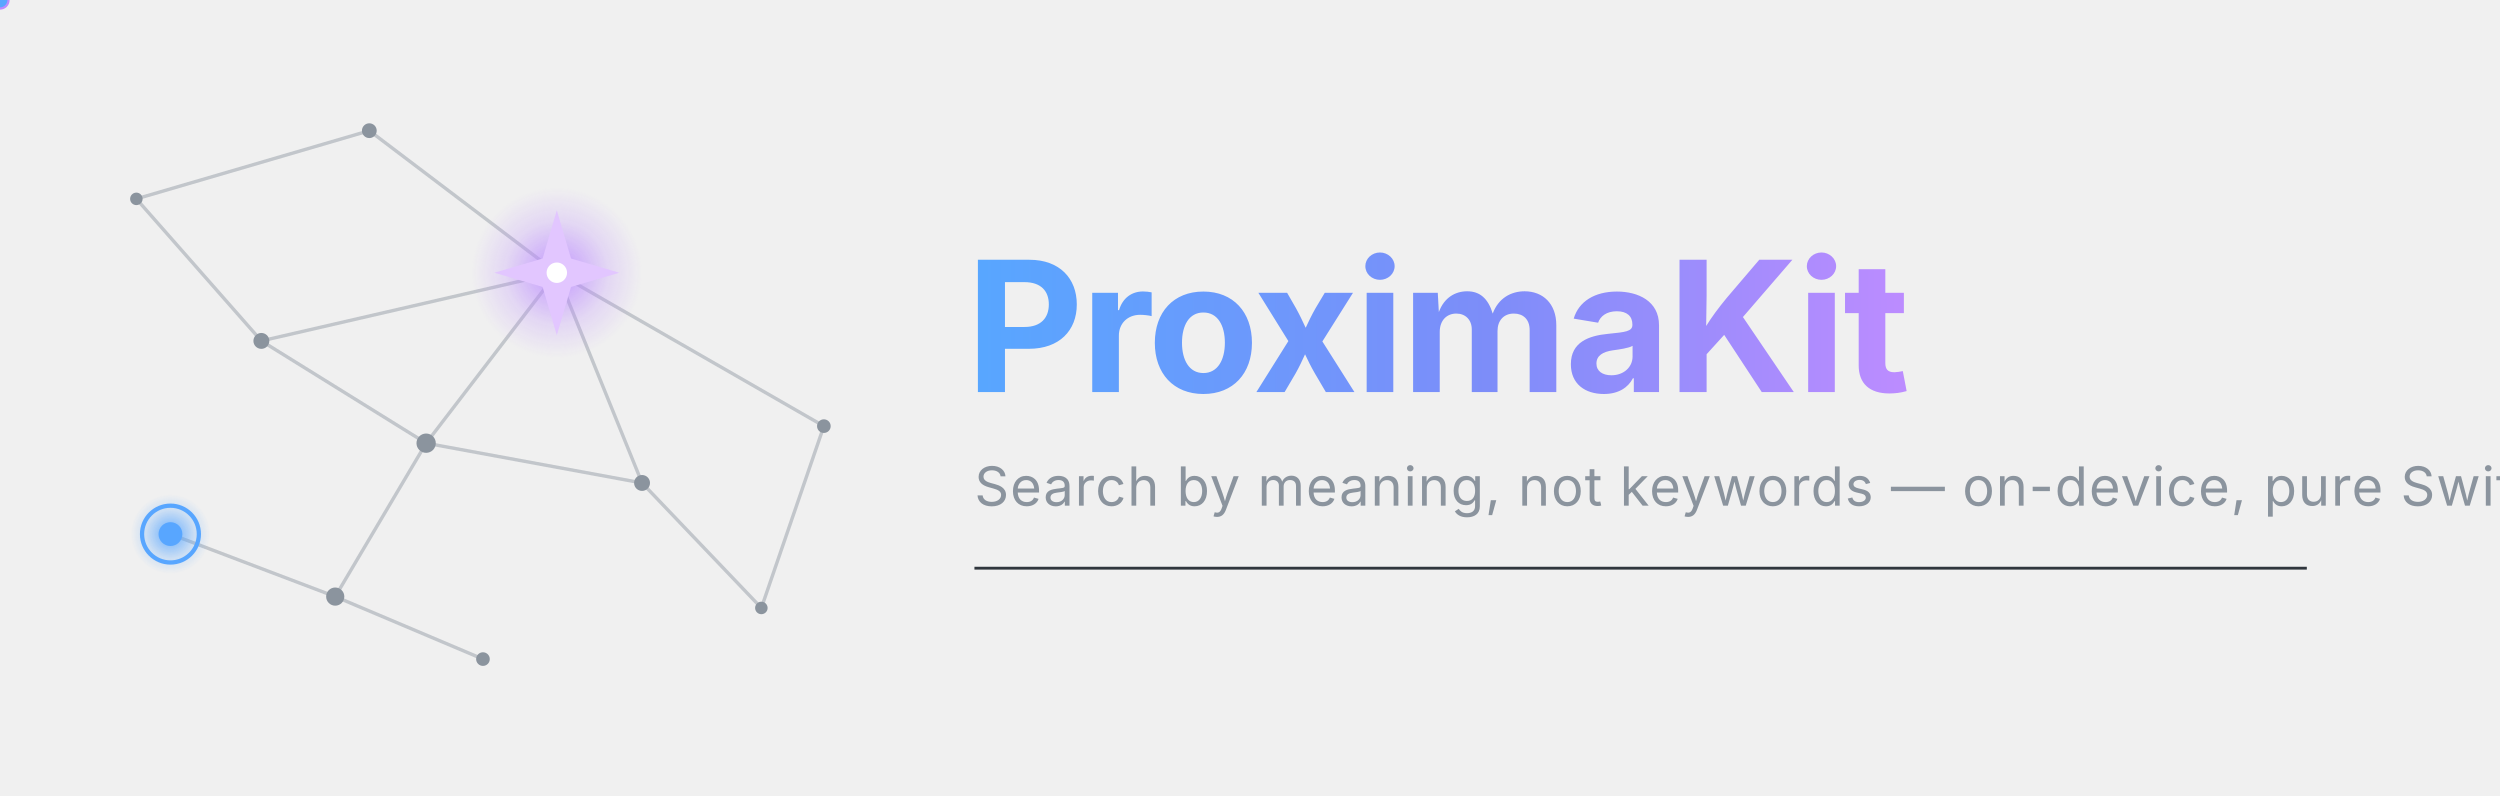
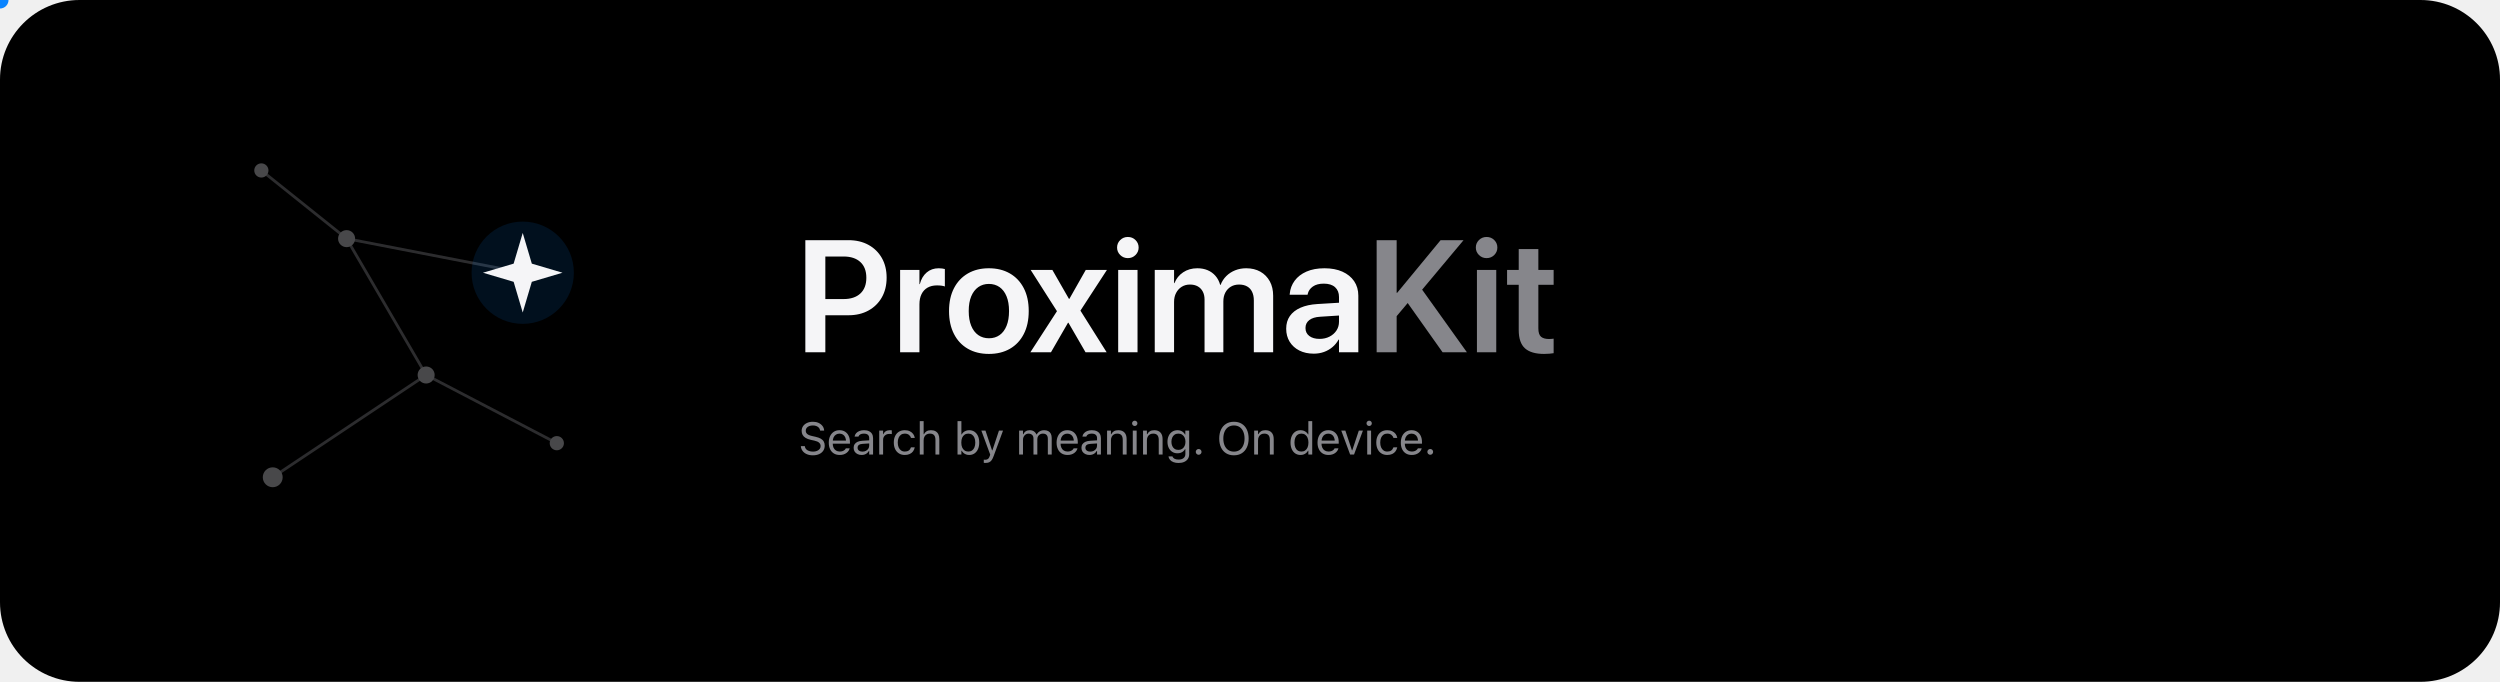
- <svg xmlns="http://www.w3.org/2000/svg" viewBox="0 0 880 280" role="img" aria-label="ProximaKit — vector search constellation logo">
-   <defs>
-     <linearGradient id="wordmark" x1="0" y1="0" x2="1" y2="0">
-       <stop offset="0%" stop-color="#58a6ff" />
-       <stop offset="55%" stop-color="#7d8df9" />
-       <stop offset="100%" stop-color="#bc8cff" />
-     </linearGradient>
-     <radialGradient id="starGlow" cx="50%" cy="50%" r="50%">
-       <stop offset="0%" stop-color="#bc8cff" stop-opacity="0.9" />
-       <stop offset="60%" stop-color="#bc8cff" stop-opacity="0.25" />
-       <stop offset="100%" stop-color="#bc8cff" stop-opacity="0" />
-     </radialGradient>
-     <radialGradient id="queryGlow" cx="50%" cy="50%" r="50%">
-       <stop offset="0%" stop-color="#58a6ff" stop-opacity="0.9" />
-       <stop offset="60%" stop-color="#58a6ff" stop-opacity="0.25" />
-       <stop offset="100%" stop-color="#58a6ff" stop-opacity="0" />
-     </radialGradient>
-   </defs>
+ <svg xmlns="http://www.w3.org/2000/svg" viewBox="0 0 880 240" role="img" aria-label="ProximaKit — search by meaning, on device">
  <style>
-     .edge { stroke: #8b949e; stroke-opacity: 0.45; stroke-width: 1.2; fill: none; }
-     .edge-hot { stroke: url(#wordmark); stroke-width: 1.8; fill: none;
-       stroke-dasharray: 220; stroke-dashoffset: 220;
-       animation: trace 6s ease-in-out infinite; }
-     @keyframes trace {
-       0%, 8%   { stroke-dashoffset: 220; opacity: 0.9; }
-       38%      { stroke-dashoffset: 0;   opacity: 0.9; }
-       72%      { stroke-dashoffset: 0;   opacity: 0.9; }
-       92%, 100%{ stroke-dashoffset: 0;   opacity: 0; }
+     .edge { stroke: #2c2c2e; stroke-width: 1; fill: none; }
+     .node { fill: #48484a; }
+     .star { animation: breathe 9s cubic-bezier(0.4, 0, 0.2, 1) infinite; transform-origin: 184px 96px; }
+     @keyframes breathe {
+       0%, 40%   { opacity: 0.45; transform: scale(0.92); }
+       62%, 80%  { opacity: 1;    transform: scale(1.0); }
+       100%      { opacity: 0.45; transform: scale(0.92); }
    }
-     .node { fill: #8b949e; }
-     .tw { animation: twinkle 3.4s ease-in-out infinite; }
-     .t2 { animation-delay: 0.9s; } .t3 { animation-delay: 1.7s; } .t4 { animation-delay: 2.5s; }
-     @keyframes twinkle { 0%,100% { opacity: 0.45; } 50% { opacity: 1; } }
-     .proxima { animation: flare 6s ease-in-out infinite; transform-origin: 196px 96px; }
-     @keyframes flare {
-       0%, 34%  { opacity: 0.35; transform: scale(0.7); }
-       44%, 78% { opacity: 1;    transform: scale(1); }
-       94%,100% { opacity: 0.35; transform: scale(0.7); }
-     }
-     .ring { fill: none; stroke: #58a6ff; stroke-width: 1.5;
-       animation: ping 6s ease-out infinite; transform-origin: 60px 188px; }
-     @keyframes ping {
-       0%, 4%  { transform: scale(0.4); opacity: 0; }
-       10%     { opacity: 0.8; }
-       30%     { transform: scale(2.2); opacity: 0; }
-       100%    { transform: scale(2.2); opacity: 0; }
-     }
-     .tagline { fill: #8b949e; }
  </style>
-   <path class="edge" d="M60 188 L118 210 M118 210 L170 232 M118 210 L150 156 M150 156 L196 96 M150 156 L226 170 M226 170 L196 96 M226 170 L268 214 M150 156 L92 120 M92 120 L196 96 M92 120 L48 70 M48 70 L130 46 M130 46 L196 96 M268 214 L290 150 M290 150 L196 96" />
-   <path class="edge-hot" d="M60 188 L118 210 L150 156 L196 96" />
-   <circle class="node tw" cx="118" cy="210" r="3.2" />
-   <circle class="node tw t2" cx="170" cy="232" r="2.4" />
-   <circle class="node tw t3" cx="150" cy="156" r="3.4" />
-   <circle class="node tw t4" cx="226" cy="170" r="2.8" />
-   <circle class="node tw t2" cx="92" cy="120" r="2.8" />
-   <circle class="node tw t4" cx="48" cy="70" r="2.2" />
-   <circle class="node tw t3" cx="130" cy="46" r="2.6" />
-   <circle class="node tw" cx="268" cy="214" r="2.2" />
-   <circle class="node tw t2" cx="290" cy="150" r="2.4" />
-   <circle class="ring" cx="60" cy="188" r="10" />
-   <circle cx="60" cy="188" r="14" fill="url(#queryGlow)" />
-   <circle cx="60" cy="188" r="4.2" fill="#58a6ff" />
-   <circle r="3.4" fill="#bc8cff">
-     <animateMotion dur="6s" repeatCount="indefinite" keyPoints="0;0;1;1" keyTimes="0;0.08;0.38;1" calcMode="linear" path="M60 188 L118 210 L150 156 L196 96" />
-     <animate attributeName="opacity" dur="6s" repeatCount="indefinite" values="0;1;1;0;0" keyTimes="0;0.08;0.36;0.44;1" />
-   </circle>
-   <g class="proxima">
-     <circle cx="196" cy="96" r="30" fill="url(#starGlow)" />
-     <path fill="#e2c6ff" d="M196 74 L201 91 L218 96 L201 101 L196 118 L191 101 L174 96 L191 91 Z" />
-     <circle cx="196" cy="96" r="3.6" fill="#ffffff" />
+   <rect width="880" height="240" rx="28" fill="#000000" />
+   <g>
+     <path class="edge" d="M96 168 L150 132 L122 84 L184 96" />
+     <path class="edge" d="M150 132 L196 156" />
+     <path class="edge" d="M122 84 L92 60" />
+     <circle class="node" cx="96" cy="168" r="3.5" />
+     <circle class="node" cx="150" cy="132" r="3" />
+     <circle class="node" cx="122" cy="84" r="3" />
+     <circle class="node" cx="196" cy="156" r="2.5" />
+     <circle class="node" cx="92" cy="60" r="2.5" />
+     <circle r="3" fill="#0A84FF">
+       <animateMotion dur="9s" repeatCount="indefinite" keyPoints="0;0;1;1" keyTimes="0;0.18;0.58;1" calcMode="linear" path="M96 168 L150 132 L122 84 L184 96" />
+       <animate attributeName="opacity" dur="9s" repeatCount="indefinite" values="0;0;1;1;0;0" keyTimes="0;0.18;0.24;0.58;0.66;1" />
+     </circle>
+     <g class="star">
+       <circle cx="184" cy="96" r="18" fill="#0A84FF" opacity="0.12" />
+       <path fill="#f5f5f7" d="M184 82 L187.2 92.8 L198 96 L187.2 99.2 L184 110 L180.8 99.2 L170 96 L180.8 92.8 Z" />
+     </g>
  </g>
-   <text x="340" y="138" font-family="-apple-system, BlinkMacSystemFont, 'SF Pro Display', 'Segoe UI', system-ui, sans-serif" font-size="64" font-weight="700" letter-spacing="-1" fill="url(#wordmark)">ProximaKit</text>
-   <text x="343" y="178" class="tagline" font-family="-apple-system, BlinkMacSystemFont, 'SF Pro Text', 'Segoe UI', system-ui, sans-serif" font-size="19" letter-spacing="0.4">Search by meaning, not keywords — on-device, pure Swift.</text>
-   <path d="M343 200 H 812" stroke="#30363d" stroke-width="1" />
-   <circle r="2.6" fill="#58a6ff">
-     <animateMotion dur="7s" repeatCount="indefinite" path="M343 200 H 812" />
-     <animate attributeName="opacity" dur="7s" repeatCount="indefinite" values="0;1;1;0" keyTimes="0;0.06;0.94;1" />
-   </circle>
+   <path fill="#f5f5f7" d="M287.01 110.97L287.01 105.27L296.94 105.27Q300.74 105.27 302.85 103.31Q304.95 101.35 304.95 97.80L304.95 97.75Q304.95 94.18 302.85 92.24Q300.74 90.29 296.94 90.29L287.01 90.29L287.01 84.54L298.67 84.54Q302.68 84.54 305.69 86.19Q308.70 87.84 310.40 90.80Q312.09 93.77 312.09 97.71L312.09 97.77Q312.09 101.71 310.40 104.69Q308.70 107.66 305.69 109.31Q302.68 110.97 298.67 110.97ZM283.48 124.00L283.48 84.54L290.52 84.54L290.52 124.00ZM316.84 124.00L316.84 95.01L323.64 95.01L323.64 100.01L323.78 100.01Q324.45 97.39 326.19 95.91Q327.92 94.43 330.43 94.43Q331.08 94.43 331.64 94.51Q332.21 94.59 332.59 94.70L332.59 100.84Q332.18 100.67 331.44 100.56Q330.70 100.46 329.82 100.46Q327.90 100.46 326.51 101.24Q325.12 102.03 324.38 103.53Q323.64 105.03 323.64 107.17L323.64 124.00ZM348.09 124.58Q343.83 124.58 340.68 122.76Q337.53 120.95 335.80 117.56Q334.06 114.18 334.06 109.51L334.06 109.46Q334.06 104.80 335.81 101.43Q337.56 98.06 340.72 96.24Q343.87 94.43 348.07 94.43Q352.31 94.43 355.46 96.24Q358.61 98.05 360.36 101.42Q362.11 104.78 362.11 109.46L362.11 109.51Q362.11 114.21 360.37 117.58Q358.64 120.96 355.49 122.77Q352.35 124.58 348.09 124.58ZM348.12 119.07Q350.28 119.07 351.86 117.95Q353.44 116.83 354.31 114.69Q355.18 112.55 355.18 109.51L355.18 109.46Q355.18 106.43 354.30 104.30Q353.43 102.17 351.83 101.05Q350.23 99.94 348.07 99.94Q345.96 99.94 344.36 101.06Q342.76 102.19 341.87 104.31Q340.99 106.43 340.99 109.46L340.99 109.51Q340.99 112.55 341.87 114.69Q342.75 116.83 344.35 117.95Q345.95 119.07 348.12 119.07ZM362.69 124.00L372.05 109.54L362.79 95.01L370.43 95.01L376.27 105.20L376.42 105.20L382.19 95.01L389.64 95.01L380.31 109.34L389.54 124.00L382.11 124.00L376.09 113.60L375.94 113.60L369.94 124.00ZM393.60 124.00L393.60 95.01L400.41 95.01L400.41 124.00ZM397.00 90.86Q395.42 90.86 394.31 89.76Q393.21 88.66 393.21 87.14Q393.21 85.59 394.31 84.50Q395.42 83.41 397.00 83.41Q398.61 83.41 399.70 84.50Q400.80 85.59 400.80 87.14Q400.80 88.66 399.70 89.76Q398.61 90.86 397.00 90.86ZM406.47 124.00L406.47 95.01L413.27 95.01L413.27 99.66L413.41 99.66Q414.33 97.29 416.46 95.86Q418.59 94.43 421.46 94.43Q423.48 94.43 425.09 95.11Q426.71 95.80 427.84 97.10Q428.98 98.40 429.50 100.27L429.65 100.27Q430.35 98.46 431.67 97.16Q433.00 95.85 434.79 95.14Q436.58 94.43 438.67 94.43Q441.53 94.43 443.66 95.64Q445.78 96.85 446.97 99.02Q448.15 101.19 448.15 104.11L448.15 124.00L441.35 124.00L441.35 105.78Q441.35 103.98 440.74 102.73Q440.14 101.47 438.98 100.82Q437.83 100.16 436.15 100.16Q434.51 100.16 433.26 100.91Q432.01 101.67 431.31 103.00Q430.62 104.34 430.62 106.09L430.62 124.00L424.00 124.00L424.00 105.43Q424.00 103.80 423.37 102.62Q422.75 101.44 421.61 100.80Q420.46 100.16 418.87 100.16Q417.22 100.16 415.96 100.95Q414.70 101.74 413.99 103.11Q413.27 104.48 413.27 106.26L413.27 124.00ZM462.45 124.49Q459.57 124.49 457.38 123.39Q455.19 122.28 453.96 120.30Q452.74 118.31 452.74 115.74L452.74 115.69Q452.74 113.10 454.03 111.25Q455.33 109.39 457.79 108.31Q460.25 107.23 463.75 107.02L474.85 106.35L474.85 110.84L464.71 111.49Q462.21 111.63 460.87 112.67Q459.53 113.71 459.53 115.43L459.53 115.48Q459.53 117.25 460.88 118.27Q462.23 119.29 464.48 119.29Q466.44 119.29 467.98 118.50Q469.52 117.72 470.43 116.35Q471.33 114.97 471.33 113.26L471.33 104.55Q471.33 102.36 469.95 101.10Q468.57 99.84 465.98 99.84Q463.57 99.84 462.12 100.86Q460.67 101.88 460.32 103.48L460.27 103.74L453.96 103.74L453.99 103.42Q454.22 100.84 455.72 98.81Q457.22 96.77 459.88 95.60Q462.55 94.43 466.22 94.43Q469.85 94.43 472.52 95.62Q475.19 96.82 476.66 98.98Q478.13 101.15 478.13 104.06L478.13 124.00L471.33 124.00L471.33 119.54L471.18 119.54Q470.35 121.06 469.03 122.17Q467.71 123.29 466.04 123.89Q464.37 124.49 462.45 124.49Z" />
+   <path fill="#86868b" d="M491.25 111.72L491.25 103.07L491.80 103.07L507.09 84.54L515.17 84.54L500.25 102.37L499.13 102.37ZM484.58 124.00L484.58 84.54L491.62 84.54L491.62 124.00ZM507.79 124.00L494.52 105.27L499.58 100.55L516.35 124.00ZM519.88 124.00L519.88 95.01L526.68 95.01L526.68 124.00ZM523.28 90.86Q521.69 90.86 520.59 89.76Q519.49 88.66 519.49 87.14Q519.49 85.59 520.59 84.50Q521.69 83.41 523.28 83.41Q524.88 83.41 525.98 84.50Q527.07 85.59 527.07 87.14Q527.07 88.66 525.98 89.76Q524.88 90.86 523.28 90.86ZM543.51 124.58Q538.98 124.58 536.79 122.61Q534.59 120.63 534.59 116.16L534.59 100.26L530.49 100.26L530.49 95.01L534.59 95.01L534.59 87.66L541.50 87.66L541.50 95.01L546.88 95.01L546.88 100.26L541.50 100.26L541.50 115.59Q541.50 117.72 542.44 118.53Q543.38 119.33 545.23 119.33Q545.73 119.33 546.13 119.29Q546.54 119.25 546.88 119.21L546.88 124.32Q546.30 124.41 545.43 124.50Q544.56 124.58 543.51 124.58Z" />
+   <path fill="#86868b" d="M286.13 160.27Q284.90 160.27 283.98 159.86Q283.06 159.46 282.53 158.75Q281.99 158.05 281.91 157.13L281.90 157.05L283.30 157.05L283.31 157.13Q283.37 157.70 283.75 158.11Q284.12 158.52 284.76 158.74Q285.40 158.97 286.21 158.97Q286.98 158.97 287.57 158.72Q288.17 158.48 288.52 158.04Q288.86 157.60 288.86 157.03L288.86 157.02Q288.86 156.32 288.34 155.84Q287.83 155.36 286.66 155.10L285.41 154.83Q284.29 154.58 283.57 154.14Q282.86 153.71 282.52 153.09Q282.18 152.47 282.18 151.66L282.18 151.65Q282.19 150.71 282.69 149.99Q283.20 149.27 284.09 148.87Q284.98 148.46 286.15 148.46Q287.27 148.46 288.14 148.86Q289.01 149.27 289.52 149.95Q290.03 150.62 290.09 151.47L290.09 151.58L288.69 151.58L288.67 151.48Q288.59 150.98 288.27 150.59Q287.94 150.20 287.39 149.98Q286.84 149.75 286.11 149.76Q285.41 149.76 284.84 149.98Q284.28 150.20 283.95 150.61Q283.62 151.02 283.62 151.61L283.62 151.62Q283.62 152.06 283.84 152.42Q284.05 152.77 284.53 153.03Q285.00 153.29 285.77 153.46L287.02 153.74Q288.20 154.00 288.91 154.41Q289.63 154.83 289.96 155.43Q290.30 156.02 290.30 156.84L290.30 156.84Q290.30 157.90 289.78 158.66Q289.27 159.43 288.33 159.85Q287.39 160.27 286.13 160.27ZM295.59 160.15Q294.38 160.15 293.52 159.62Q292.66 159.09 292.19 158.11Q291.73 157.14 291.73 155.82L291.73 155.81Q291.73 154.51 292.19 153.52Q292.66 152.54 293.51 151.98Q294.36 151.43 295.50 151.43Q296.65 151.43 297.47 151.96Q298.30 152.49 298.74 153.44Q299.18 154.39 299.18 155.65L299.18 156.18L292.43 156.18L292.43 155.09L298.48 155.09L297.81 156.09L297.81 155.55Q297.81 154.55 297.52 153.91Q297.22 153.27 296.70 152.96Q296.17 152.64 295.49 152.64Q294.81 152.64 294.28 152.97Q293.74 153.30 293.43 153.95Q293.12 154.60 293.12 155.55L293.12 156.09Q293.12 156.98 293.42 157.62Q293.73 158.26 294.29 158.60Q294.85 158.94 295.62 158.94Q296.19 158.94 296.61 158.78Q297.03 158.62 297.30 158.38Q297.58 158.14 297.69 157.89L297.72 157.82L299.08 157.82L299.06 157.88Q298.95 158.31 298.68 158.71Q298.40 159.12 297.96 159.44Q297.52 159.77 296.93 159.96Q296.33 160.15 295.59 160.15ZM303.29 160.15Q302.49 160.15 301.86 159.84Q301.22 159.54 300.85 158.98Q300.48 158.41 300.48 157.65L300.48 157.63Q300.48 156.88 300.84 156.35Q301.20 155.81 301.88 155.51Q302.57 155.20 303.55 155.15L306.64 154.96L306.64 156.05L303.71 156.23Q302.75 156.29 302.31 156.63Q301.87 156.98 301.87 157.60L301.87 157.62Q301.87 158.26 302.35 158.61Q302.84 158.97 303.57 158.97Q304.27 158.97 304.80 158.69Q305.34 158.41 305.65 157.94Q305.96 157.46 305.96 156.86L305.96 154.23Q305.96 153.45 305.49 153.04Q305.02 152.63 304.07 152.63Q303.31 152.63 302.83 152.90Q302.34 153.17 302.18 153.66L302.17 153.69L300.81 153.69L300.82 153.64Q300.93 152.98 301.37 152.48Q301.81 151.98 302.52 151.71Q303.22 151.43 304.12 151.43Q305.15 151.43 305.86 151.77Q306.58 152.10 306.95 152.73Q307.32 153.36 307.32 154.23L307.32 160.00L305.96 160.00L305.96 158.76L305.84 158.76Q305.57 159.20 305.19 159.52Q304.81 159.83 304.34 159.99Q303.86 160.15 303.29 160.15ZM309.49 160.00L309.49 151.58L310.85 151.58L310.85 152.83L310.98 152.83Q311.22 152.16 311.80 151.80Q312.38 151.43 313.23 151.43Q313.42 151.43 313.61 151.45Q313.80 151.47 313.91 151.48L313.91 152.80Q313.70 152.77 313.50 152.75Q313.30 152.73 313.07 152.73Q312.42 152.73 311.92 152.98Q311.42 153.24 311.14 153.70Q310.85 154.16 310.85 154.78L310.85 160.00ZM318.48 160.15Q317.30 160.15 316.44 159.61Q315.57 159.07 315.09 158.09Q314.62 157.10 314.62 155.77L314.62 155.75Q314.62 154.44 315.09 153.47Q315.56 152.50 316.43 151.96Q317.30 151.43 318.48 151.43Q319.50 151.43 320.24 151.79Q320.98 152.15 321.43 152.75Q321.88 153.36 322.00 154.11L322.01 154.16L320.66 154.16L320.65 154.13Q320.49 153.51 319.94 153.07Q319.38 152.63 318.48 152.63Q317.72 152.63 317.16 153.02Q316.61 153.40 316.31 154.10Q316.01 154.80 316.01 155.75L316.01 155.77Q316.01 156.73 316.31 157.45Q316.62 158.16 317.17 158.55Q317.73 158.95 318.48 158.95Q319.33 158.95 319.87 158.58Q320.41 158.21 320.64 157.51L320.66 157.46L322.00 157.45L321.98 157.54Q321.81 158.30 321.38 158.89Q320.94 159.48 320.22 159.81Q319.50 160.15 318.48 160.15ZM323.76 160.00L323.76 148.23L325.12 148.23L325.12 152.84L325.24 152.84Q325.56 152.17 326.16 151.80Q326.77 151.43 327.70 151.43Q328.64 151.43 329.30 151.79Q329.95 152.16 330.30 152.85Q330.64 153.55 330.64 154.55L330.64 160.00L329.28 160.00L329.28 154.88Q329.28 153.73 328.80 153.18Q328.32 152.63 327.31 152.63Q326.64 152.63 326.15 152.92Q325.66 153.21 325.39 153.74Q325.12 154.27 325.12 155.02L325.12 160.00ZM341.16 160.15Q340.57 160.15 340.07 159.97Q339.57 159.79 339.18 159.46Q338.79 159.12 338.53 158.66L338.41 158.66L338.41 160.00L337.05 160.00L337.05 148.23L338.41 148.23L338.41 152.91L338.53 152.91Q338.77 152.45 339.16 152.12Q339.55 151.80 340.07 151.61Q340.58 151.43 341.16 151.43Q342.23 151.43 343.02 151.97Q343.81 152.51 344.25 153.48Q344.69 154.46 344.69 155.78L344.69 155.80Q344.69 157.11 344.25 158.09Q343.81 159.07 343.02 159.61Q342.23 160.15 341.16 160.15ZM340.84 158.95Q341.62 158.95 342.16 158.57Q342.71 158.19 343.00 157.48Q343.30 156.77 343.30 155.80L343.30 155.78Q343.30 154.80 343.00 154.09Q342.71 153.39 342.16 153.01Q341.62 152.63 340.84 152.63Q340.08 152.63 339.52 153.02Q338.97 153.40 338.67 154.10Q338.38 154.80 338.38 155.78L338.38 155.80Q338.38 156.77 338.67 157.47Q338.97 158.18 339.52 158.56Q340.08 158.95 340.84 158.95ZM346.89 162.95Q346.76 162.95 346.59 162.94Q346.43 162.93 346.29 162.91L346.29 161.79Q346.41 161.81 346.56 161.82Q346.71 161.83 346.85 161.83Q347.43 161.83 347.80 161.53Q348.17 161.23 348.40 160.51L348.55 160.01L345.44 151.58L346.89 151.58L349.48 159.36L348.95 158.51L349.59 158.51L349.05 159.36L351.63 151.58L353.06 151.58L349.77 160.52Q349.43 161.46 349.05 161.99Q348.66 162.52 348.15 162.74Q347.64 162.95 346.89 162.95ZM358.73 160.00L358.73 151.58L360.09 151.58L360.09 152.86L360.22 152.86Q360.50 152.18 361.08 151.80Q361.66 151.43 362.49 151.43Q363.06 151.43 363.52 151.62Q363.97 151.80 364.30 152.14Q364.62 152.47 364.82 152.91L364.95 152.91Q365.17 152.46 365.55 152.13Q365.94 151.80 366.44 151.61Q366.95 151.43 367.52 151.43Q368.38 151.43 368.98 151.75Q369.58 152.07 369.89 152.68Q370.20 153.30 370.20 154.18L370.20 160.00L368.84 160.00L368.84 154.49Q368.84 153.87 368.65 153.46Q368.46 153.05 368.07 152.84Q367.68 152.63 367.09 152.63Q366.50 152.63 366.06 152.90Q365.62 153.16 365.38 153.61Q365.14 154.05 365.14 154.59L365.14 160.00L363.78 160.00L363.78 154.28Q363.78 153.78 363.57 153.41Q363.35 153.04 362.96 152.84Q362.56 152.63 362.03 152.63Q361.48 152.63 361.04 152.92Q360.60 153.21 360.35 153.70Q360.09 154.19 360.09 154.78L360.09 160.00ZM375.78 160.15Q374.58 160.15 373.71 159.62Q372.85 159.09 372.39 158.11Q371.92 157.14 371.92 155.82L371.92 155.81Q371.92 154.51 372.39 153.52Q372.85 152.54 373.70 151.98Q374.55 151.43 375.70 151.43Q376.84 151.43 377.67 151.96Q378.49 152.49 378.93 153.44Q379.38 154.39 379.38 155.65L379.38 156.18L372.62 156.18L372.62 155.09L378.68 155.09L378.01 156.09L378.01 155.55Q378.01 154.55 377.71 153.91Q377.41 153.27 376.89 152.96Q376.37 152.64 375.69 152.64Q375.01 152.64 374.47 152.97Q373.94 153.30 373.62 153.95Q373.31 154.60 373.31 155.55L373.31 156.09Q373.31 156.98 373.62 157.62Q373.92 158.26 374.48 158.60Q375.05 158.94 375.81 158.94Q376.38 158.94 376.80 158.78Q377.23 158.62 377.50 158.38Q377.77 158.14 377.88 157.89L377.91 157.82L379.27 157.82L379.26 157.88Q379.15 158.31 378.87 158.71Q378.59 159.12 378.16 159.44Q377.72 159.77 377.12 159.96Q376.52 160.15 375.78 160.15ZM383.48 160.15Q382.69 160.15 382.05 159.84Q381.41 159.54 381.04 158.98Q380.67 158.41 380.67 157.65L380.67 157.63Q380.67 156.88 381.03 156.35Q381.39 155.81 382.08 155.51Q382.77 155.20 383.74 155.15L386.84 154.96L386.84 156.05L383.91 156.23Q382.95 156.29 382.50 156.63Q382.06 156.98 382.06 157.60L382.06 157.62Q382.06 158.26 382.55 158.61Q383.03 158.97 383.77 158.97Q384.46 158.97 385.00 158.69Q385.54 158.41 385.85 157.94Q386.16 157.46 386.16 156.86L386.16 154.23Q386.16 153.45 385.68 153.04Q385.21 152.63 384.27 152.63Q383.51 152.63 383.02 152.90Q382.54 153.17 382.38 153.66L382.37 153.69L381.01 153.69L381.02 153.64Q381.12 152.98 381.57 152.48Q382.01 151.98 382.71 151.71Q383.41 151.43 384.31 151.43Q385.34 151.43 386.06 151.77Q386.77 152.10 387.14 152.73Q387.52 153.36 387.52 154.23L387.52 160.00L386.16 160.00L386.16 158.76L386.03 158.76Q385.77 159.20 385.39 159.52Q385.01 159.83 384.53 159.99Q384.05 160.15 383.48 160.15ZM389.69 160.00L389.69 151.58L391.05 151.58L391.05 152.84L391.17 152.84Q391.49 152.17 392.09 151.80Q392.70 151.43 393.62 151.43Q395.05 151.43 395.81 152.24Q396.57 153.05 396.57 154.55L396.57 160.00L395.21 160.00L395.21 154.88Q395.21 153.73 394.73 153.18Q394.25 152.63 393.24 152.63Q392.57 152.63 392.08 152.92Q391.59 153.21 391.32 153.74Q391.05 154.27 391.05 155.02L391.05 160.00ZM398.74 160.00L398.74 151.58L400.10 151.58L400.10 160.00ZM399.43 149.95Q399.05 149.95 398.77 149.68Q398.49 149.40 398.49 149.02Q398.49 148.62 398.77 148.35Q399.05 148.08 399.43 148.08Q399.82 148.08 400.09 148.35Q400.37 148.62 400.37 149.02Q400.37 149.40 400.09 149.68Q399.82 149.95 399.43 149.95ZM402.35 160.00L402.35 151.58L403.71 151.58L403.71 152.84L403.84 152.84Q404.16 152.17 404.76 151.80Q405.36 151.43 406.29 151.43Q407.71 151.43 408.47 152.24Q409.23 153.05 409.23 154.55L409.23 160.00L407.88 160.00L407.88 154.88Q407.88 153.73 407.39 153.18Q406.91 152.63 405.91 152.63Q405.23 152.63 404.74 152.92Q404.25 153.21 403.98 153.74Q403.71 154.27 403.71 155.02L403.71 160.00ZM414.84 162.97Q413.83 162.97 413.07 162.68Q412.31 162.40 411.86 161.88Q411.41 161.36 411.30 160.67L411.32 160.66L412.73 160.66L412.73 160.67Q412.84 161.15 413.39 161.46Q413.94 161.77 414.84 161.77Q415.98 161.77 416.61 161.25Q417.25 160.74 417.25 159.81L417.25 158.11L417.12 158.11Q416.86 158.57 416.46 158.90Q416.06 159.23 415.56 159.39Q415.06 159.56 414.48 159.56Q413.40 159.56 412.61 159.04Q411.81 158.52 411.38 157.61Q410.95 156.70 410.95 155.52L410.95 155.50Q410.95 154.32 411.39 153.40Q411.82 152.48 412.62 151.96Q413.41 151.43 414.52 151.43Q415.11 151.43 415.61 151.62Q416.11 151.80 416.50 152.15Q416.88 152.49 417.14 152.97L417.23 152.97L417.23 151.58L418.59 151.58L418.59 159.88Q418.59 160.82 418.14 161.52Q417.68 162.21 416.84 162.59Q415.99 162.97 414.84 162.97ZM414.78 158.36Q415.56 158.36 416.12 158.00Q416.68 157.63 416.98 156.99Q417.28 156.35 417.28 155.52L417.28 155.50Q417.28 154.66 416.98 154.02Q416.68 153.37 416.12 153.00Q415.56 152.63 414.78 152.63Q414.00 152.63 413.46 153.00Q412.91 153.37 412.63 154.02Q412.34 154.66 412.34 155.50L412.34 155.52Q412.34 156.35 412.63 156.99Q412.91 157.63 413.46 158.00Q414.00 158.36 414.78 158.36ZM421.92 160.08Q421.51 160.08 421.21 159.78Q420.91 159.48 420.91 159.06Q420.91 158.64 421.21 158.34Q421.51 158.05 421.92 158.05Q422.34 158.05 422.64 158.34Q422.94 158.64 422.94 159.06Q422.94 159.48 422.64 159.78Q422.34 160.08 421.92 160.08ZM434.34 160.27Q432.73 160.27 431.57 159.54Q430.41 158.82 429.79 157.49Q429.17 156.16 429.17 154.37L429.17 154.35Q429.17 152.54 429.80 151.22Q430.43 149.90 431.59 149.18Q432.75 148.46 434.34 148.46Q435.95 148.46 437.11 149.18Q438.27 149.90 438.89 151.22Q439.52 152.55 439.52 154.35L439.52 154.37Q439.52 156.16 438.89 157.49Q438.27 158.81 437.11 159.54Q435.95 160.27 434.34 160.27ZM434.34 158.97Q435.50 158.97 436.34 158.40Q437.17 157.83 437.62 156.79Q438.08 155.76 438.08 154.37L438.08 154.35Q438.08 152.95 437.62 151.91Q437.17 150.88 436.34 150.32Q435.50 149.76 434.34 149.76Q433.20 149.76 432.36 150.32Q431.52 150.88 431.07 151.91Q430.61 152.95 430.61 154.35L430.61 154.37Q430.61 155.76 431.05 156.79Q431.50 157.83 432.34 158.40Q433.17 158.97 434.34 158.97ZM441.47 160.00L441.47 151.58L442.83 151.58L442.83 152.84L442.95 152.84Q443.27 152.17 443.88 151.80Q444.48 151.43 445.41 151.43Q446.83 151.43 447.59 152.24Q448.35 153.05 448.35 154.55L448.35 160.00L446.99 160.00L446.99 154.88Q446.99 153.73 446.51 153.18Q446.03 152.63 445.02 152.63Q444.35 152.63 443.86 152.92Q443.37 153.21 443.10 153.74Q442.83 154.27 442.83 155.02L442.83 160.00ZM457.79 160.15Q456.73 160.15 455.93 159.61Q455.13 159.07 454.70 158.09Q454.26 157.11 454.26 155.80L454.26 155.78Q454.26 154.46 454.70 153.48Q455.13 152.51 455.93 151.97Q456.72 151.43 457.79 151.43Q458.37 151.43 458.88 151.61Q459.39 151.80 459.79 152.12Q460.19 152.45 460.41 152.91L460.54 152.91L460.54 148.23L461.90 148.23L461.90 160.00L460.54 160.00L460.54 158.66L460.41 158.66Q460.16 159.12 459.77 159.46Q459.38 159.79 458.88 159.97Q458.38 160.15 457.79 160.15ZM458.10 158.95Q458.87 158.95 459.42 158.56Q459.98 158.18 460.27 157.47Q460.57 156.77 460.57 155.80L460.57 155.78Q460.57 154.80 460.27 154.10Q459.98 153.40 459.42 153.02Q458.87 152.63 458.10 152.63Q457.34 152.63 456.79 153.01Q456.23 153.39 455.94 154.09Q455.65 154.80 455.65 155.78L455.65 155.80Q455.65 156.77 455.94 157.48Q456.23 158.19 456.79 158.57Q457.34 158.95 458.10 158.95ZM467.63 160.15Q466.43 160.15 465.57 159.62Q464.70 159.09 464.24 158.11Q463.77 157.14 463.77 155.82L463.77 155.81Q463.77 154.51 464.24 153.52Q464.70 152.54 465.55 151.98Q466.41 151.43 467.55 151.43Q468.70 151.43 469.52 151.96Q470.34 152.49 470.79 153.44Q471.23 154.39 471.23 155.65L471.23 156.18L464.48 156.18L464.48 155.09L470.53 155.09L469.86 156.09L469.86 155.55Q469.86 154.55 469.56 153.91Q469.27 153.27 468.74 152.96Q468.22 152.64 467.54 152.64Q466.86 152.64 466.32 152.97Q465.79 153.30 465.48 153.95Q465.16 154.60 465.16 155.55L465.16 156.09Q465.16 156.98 465.47 157.62Q465.77 158.26 466.34 158.60Q466.90 158.94 467.66 158.94Q468.23 158.94 468.66 158.78Q469.08 158.62 469.35 158.38Q469.62 158.14 469.73 157.89L469.77 157.82L471.12 157.82L471.11 157.88Q471.00 158.31 470.72 158.71Q470.45 159.12 470.01 159.44Q469.57 159.77 468.97 159.96Q468.38 160.15 467.63 160.15ZM475.25 160.00L472.13 151.58L473.57 151.58L475.88 158.52L476.00 158.52L478.30 151.58L479.74 151.58L476.62 160.00ZM481.26 160.00L481.26 151.58L482.62 151.58L482.62 160.00ZM481.95 149.95Q481.56 149.95 481.29 149.68Q481.01 149.40 481.01 149.02Q481.01 148.62 481.29 148.35Q481.56 148.08 481.95 148.08Q482.34 148.08 482.61 148.35Q482.88 148.62 482.88 149.02Q482.88 149.40 482.61 149.68Q482.34 149.95 481.95 149.95ZM488.31 160.15Q487.13 160.15 486.27 159.61Q485.40 159.07 484.92 158.09Q484.45 157.10 484.45 155.77L484.45 155.75Q484.45 154.44 484.92 153.47Q485.39 152.50 486.26 151.96Q487.12 151.43 488.30 151.43Q489.33 151.43 490.07 151.79Q490.81 152.15 491.26 152.75Q491.70 153.36 491.83 154.11L491.84 154.16L490.48 154.16L490.48 154.13Q490.32 153.51 489.77 153.07Q489.21 152.63 488.30 152.63Q487.55 152.63 486.99 153.02Q486.44 153.40 486.14 154.10Q485.84 154.80 485.84 155.75L485.84 155.77Q485.84 156.73 486.14 157.45Q486.45 158.16 487.00 158.55Q487.55 158.95 488.30 158.95Q489.16 158.95 489.70 158.58Q490.23 158.21 490.47 157.51L490.48 157.46L491.83 157.45L491.81 157.54Q491.64 158.30 491.20 158.89Q490.77 159.48 490.05 159.81Q489.33 160.15 488.31 160.15ZM496.95 160.15Q495.74 160.15 494.88 159.62Q494.02 159.09 493.55 158.11Q493.09 157.14 493.09 155.82L493.09 155.81Q493.09 154.51 493.55 153.52Q494.02 152.54 494.87 151.98Q495.72 151.43 496.86 151.43Q498.01 151.43 498.83 151.96Q499.66 152.49 500.10 153.44Q500.54 154.39 500.54 155.65L500.54 156.18L493.79 156.18L493.79 155.09L499.84 155.09L499.17 156.09L499.17 155.55Q499.17 154.55 498.88 153.91Q498.58 153.27 498.05 152.96Q497.53 152.64 496.85 152.64Q496.17 152.64 495.64 152.97Q495.10 153.30 494.79 153.95Q494.48 154.60 494.48 155.55L494.48 156.09Q494.48 156.98 494.78 157.62Q495.09 158.26 495.65 158.60Q496.21 158.94 496.98 158.94Q497.55 158.94 497.97 158.78Q498.39 158.62 498.66 158.38Q498.94 158.14 499.05 157.89L499.08 157.82L500.44 157.82L500.42 157.88Q500.31 158.31 500.04 158.71Q499.76 159.12 499.32 159.44Q498.88 159.77 498.29 159.96Q497.69 160.15 496.95 160.15ZM503.45 160.08Q503.03 160.08 502.73 159.78Q502.43 159.48 502.43 159.06Q502.43 158.64 502.73 158.34Q503.03 158.05 503.45 158.05Q503.87 158.05 504.16 158.34Q504.46 158.64 504.46 159.06Q504.46 159.48 504.16 159.78Q503.87 160.08 503.45 160.08Z" />
</svg>
